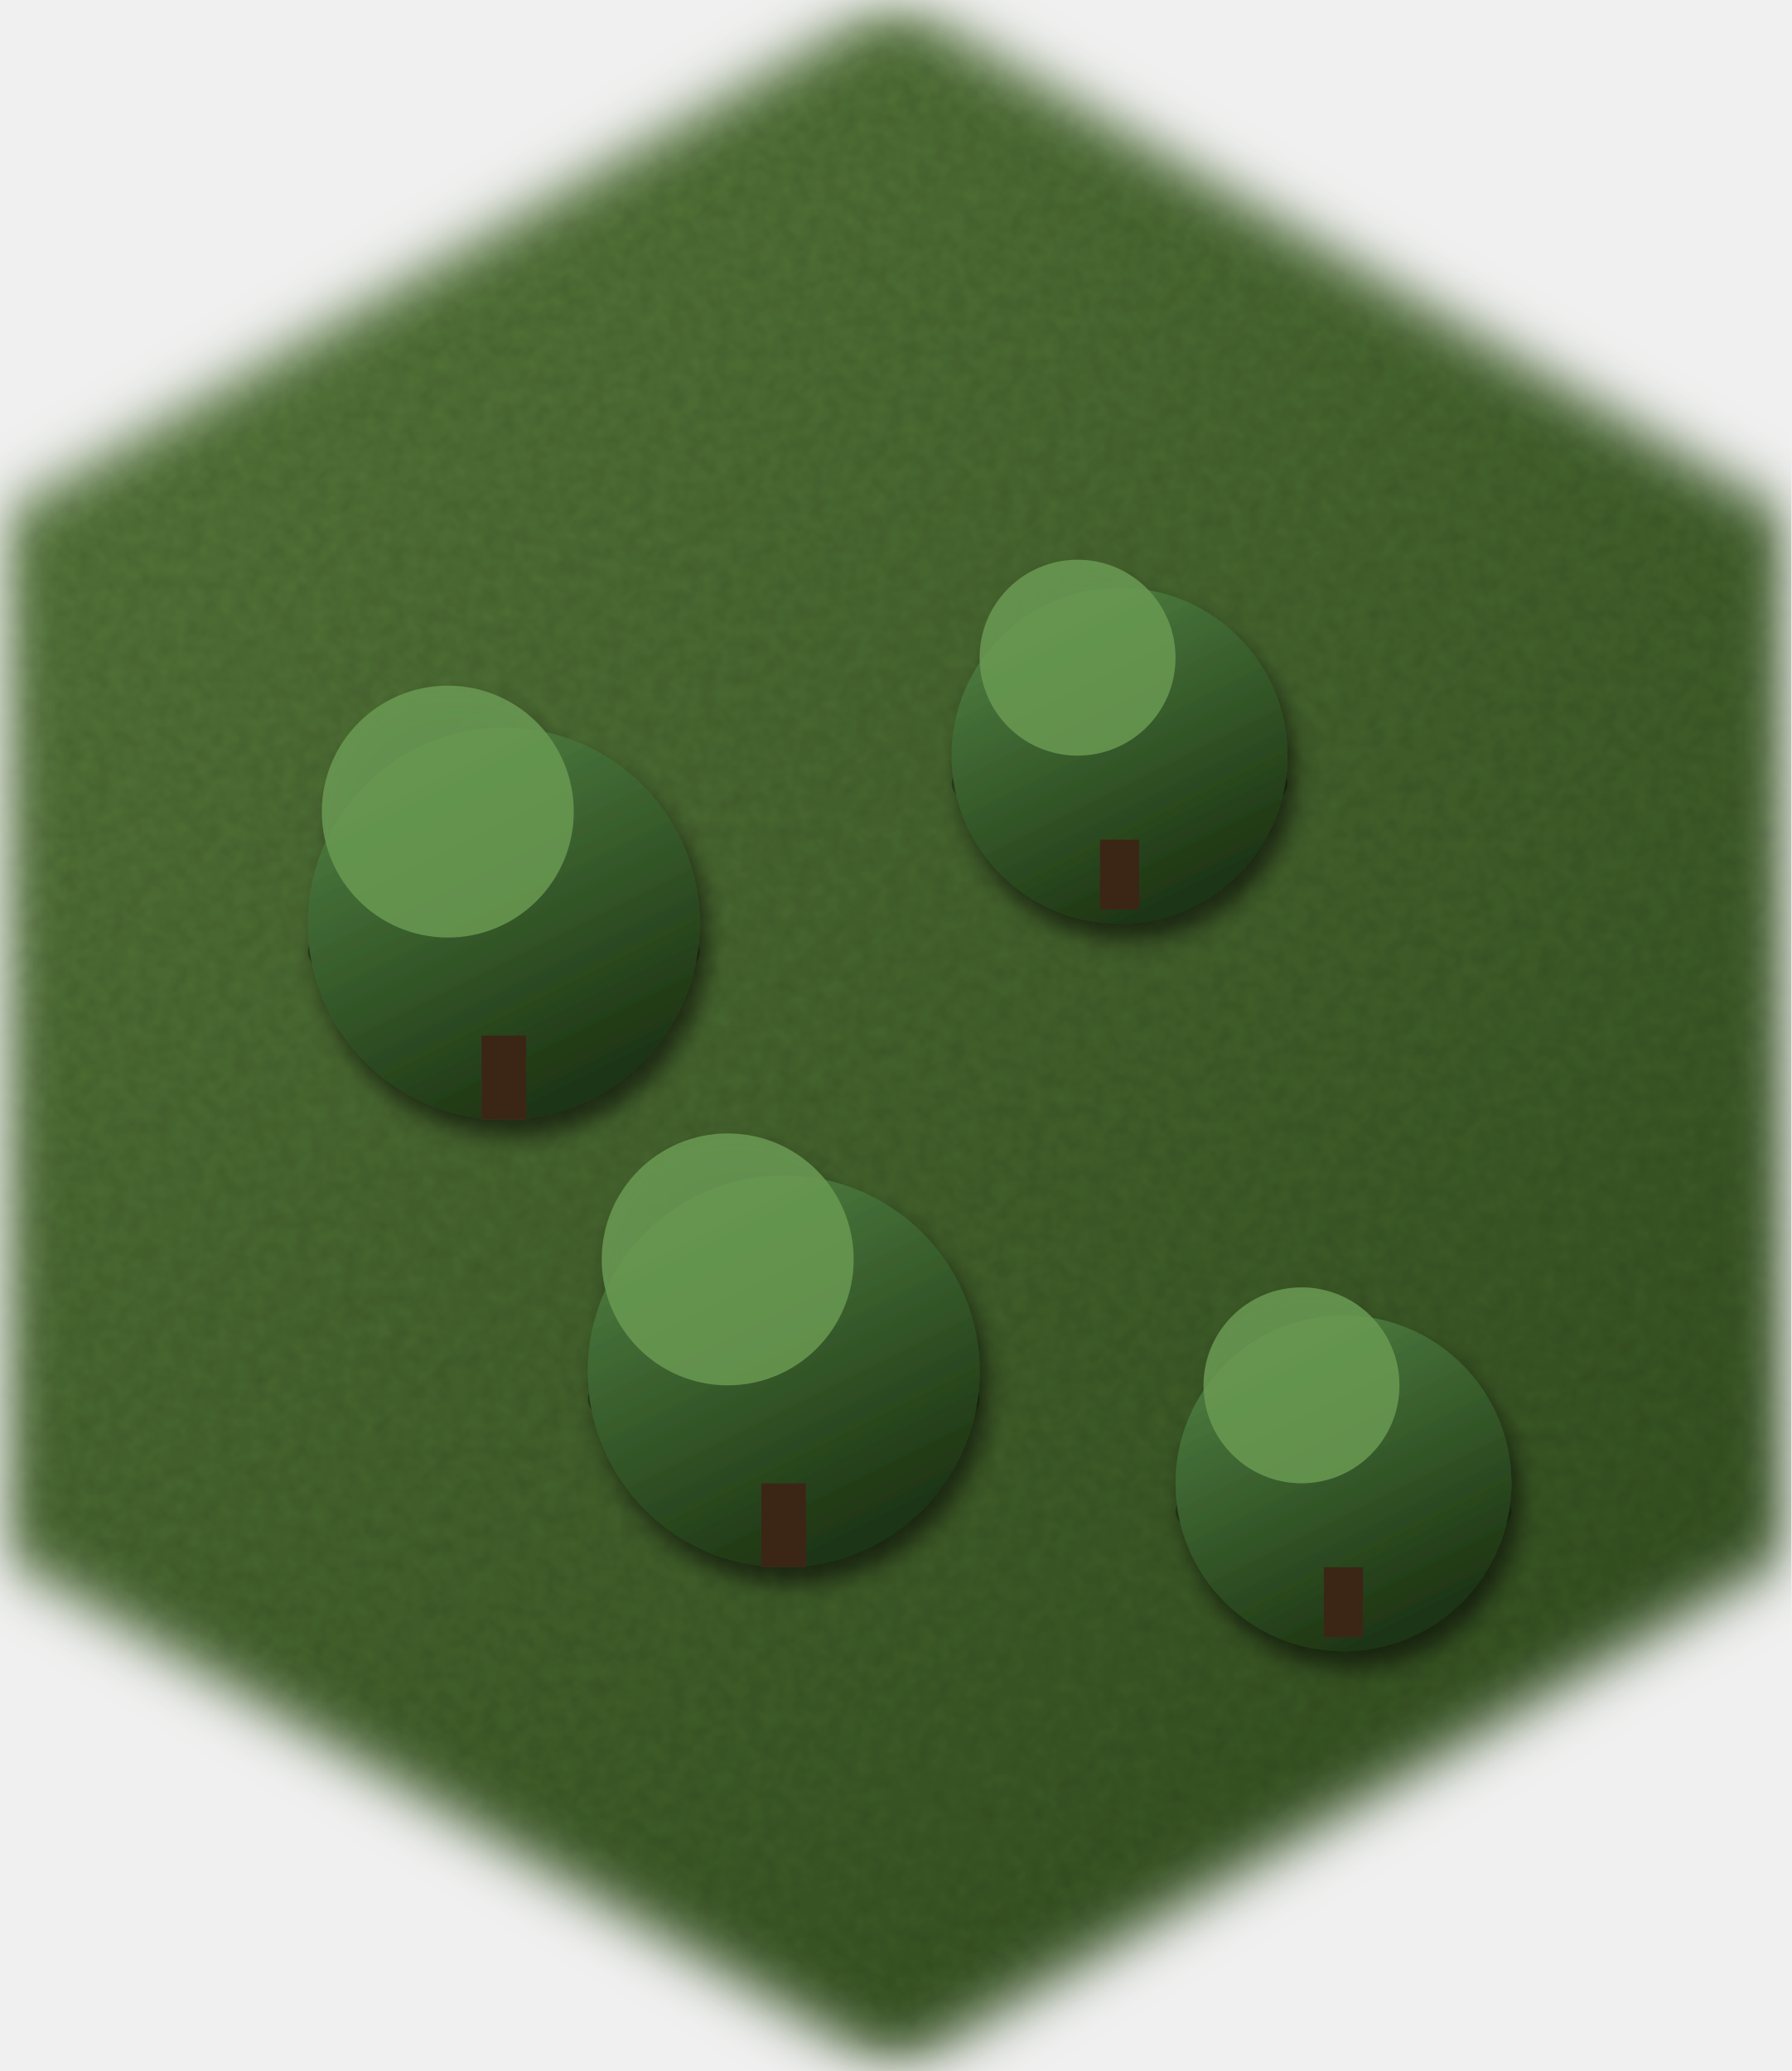
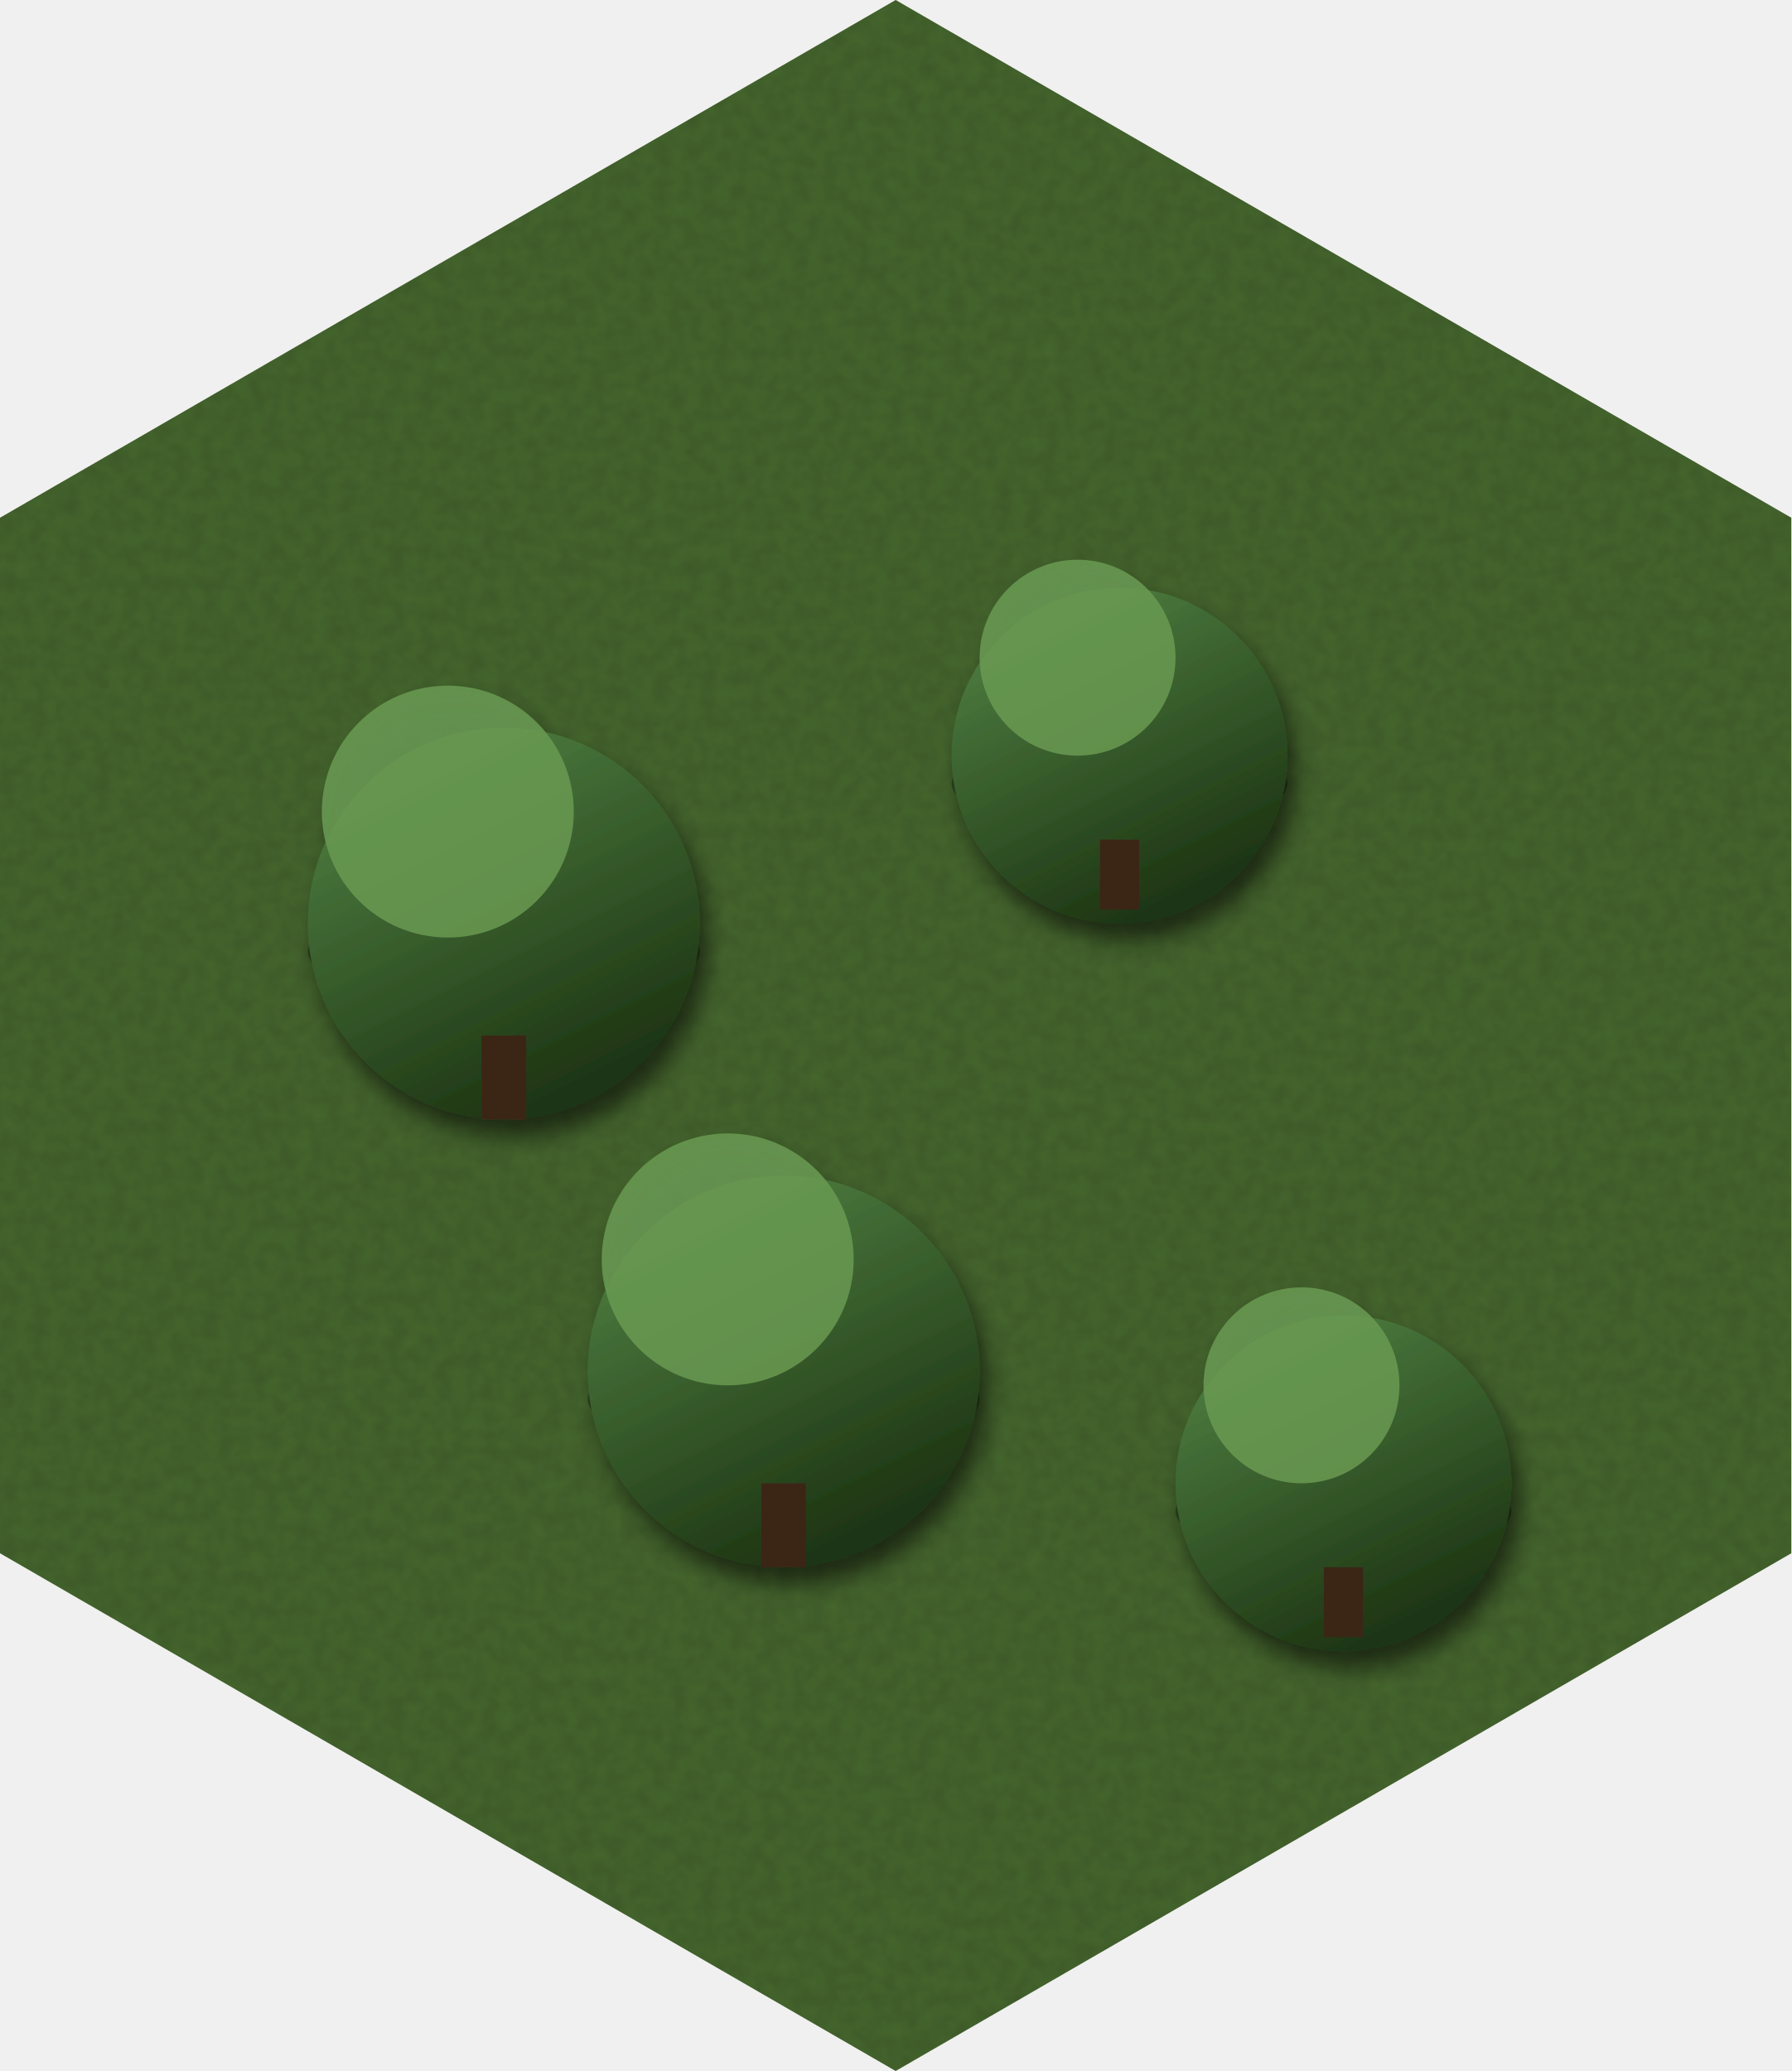
<svg xmlns="http://www.w3.org/2000/svg" viewBox="0 0 128 148" preserveAspectRatio="xMidYMid meet">
  <defs>
    <clipPath id="hex">
      <polygon points="64,0 128,37 128,111 64,148 0,111 0,37" />
    </clipPath>
-     <mask id="softhex">
-       <polygon points="64,0 128,37 128,111 64,148 0,111 0,37" fill="white" filter="url(#hexblur)" />
-     </mask>
-     <filter id="hexblur" x="-10%" y="-10%" width="120%" height="120%">
-       <feGaussianBlur stdDeviation="2" />
-     </filter>
-     <linearGradient id="lg-base" x1="0" y1="0" x2="0.8" y2="1">
-       <stop offset="0" stop-color="#5b7d3e" />
-       <stop offset="1" stop-color="#33501f" />
-     </linearGradient>
    <linearGradient id="lg-tree" x1="0" y1="0" x2="0.5" y2="1">
      <stop offset="0" stop-color="#558947" />
      <stop offset="1" stop-color="#1e3614" />
    </linearGradient>
    <filter id="nz" x="0" y="0" width="1" height="1">
      <feTurbulence type="fractalNoise" baseFrequency="0.9" numOctaves="2" seed="17" />
      <feColorMatrix values="0 0 0 0 0  0 0 0 0 0  0 0 0 0 0  0 0 0 0.25 0" />
      <feComposite in2="SourceGraphic" operator="in" />
    </filter>
    <filter id="ds" x="-30%" y="-30%" width="160%" height="160%">
      <feGaussianBlur in="SourceAlpha" stdDeviation="0.8" />
      <feOffset dx="0.6" dy="1.2" />
      <feComponentTransfer>
        <feFuncA type="linear" slope="0.55" />
      </feComponentTransfer>
      <feMerge>
        <feMergeNode />
        <feMergeNode in="SourceGraphic" />
      </feMerge>
    </filter>
  </defs>
-   <g mask="url(#softhex)">
-     <rect x="0" y="0" width="128" height="148" fill="url(#lg-base)" />
+   <g clip-path="url(#hex)">
+     <rect x="0" y="0" width="128" height="148" fill="#46672e" />
    <rect x="0" y="0" width="128" height="148" fill="#1d2a10" filter="url(#nz)" opacity="0.6" />
    <g fill="#1a2510" opacity="0.5">
      <ellipse cx="36" cy="68" rx="14" ry="4" />
      <ellipse cx="80" cy="56" rx="12" ry="3.5" />
      <ellipse cx="56" cy="100" rx="14" ry="4" />
      <ellipse cx="96" cy="108" rx="12" ry="3.5" />
    </g>
    <g filter="url(#ds)">
      <g transform="translate(36,52)">
        <ellipse cx="0" cy="14" rx="14" ry="14" fill="url(#lg-tree)" />
        <ellipse cx="-4" cy="6" rx="9" ry="9" fill="#6a9a52" opacity="0.85" />
        <rect x="-1.6" y="22" width="3.2" height="6" fill="#3a2818" />
      </g>
      <g transform="translate(80,42)">
        <ellipse cx="0" cy="12" rx="12" ry="12" fill="url(#lg-tree)" />
        <ellipse cx="-3" cy="5" rx="7" ry="7" fill="#6a9a52" opacity="0.85" />
        <rect x="-1.4" y="18" width="2.8" height="5" fill="#3a2818" />
      </g>
      <g transform="translate(56,84)">
        <ellipse cx="0" cy="14" rx="14" ry="14" fill="url(#lg-tree)" />
        <ellipse cx="-4" cy="6" rx="9" ry="9" fill="#6a9a52" opacity="0.85" />
        <rect x="-1.6" y="22" width="3.2" height="6" fill="#3a2818" />
      </g>
      <g transform="translate(96,94)">
        <ellipse cx="0" cy="12" rx="12" ry="12" fill="url(#lg-tree)" />
        <ellipse cx="-3" cy="5" rx="7" ry="7" fill="#6a9a52" opacity="0.85" />
        <rect x="-1.4" y="18" width="2.8" height="5" fill="#3a2818" />
      </g>
    </g>
  </g>
</svg>
